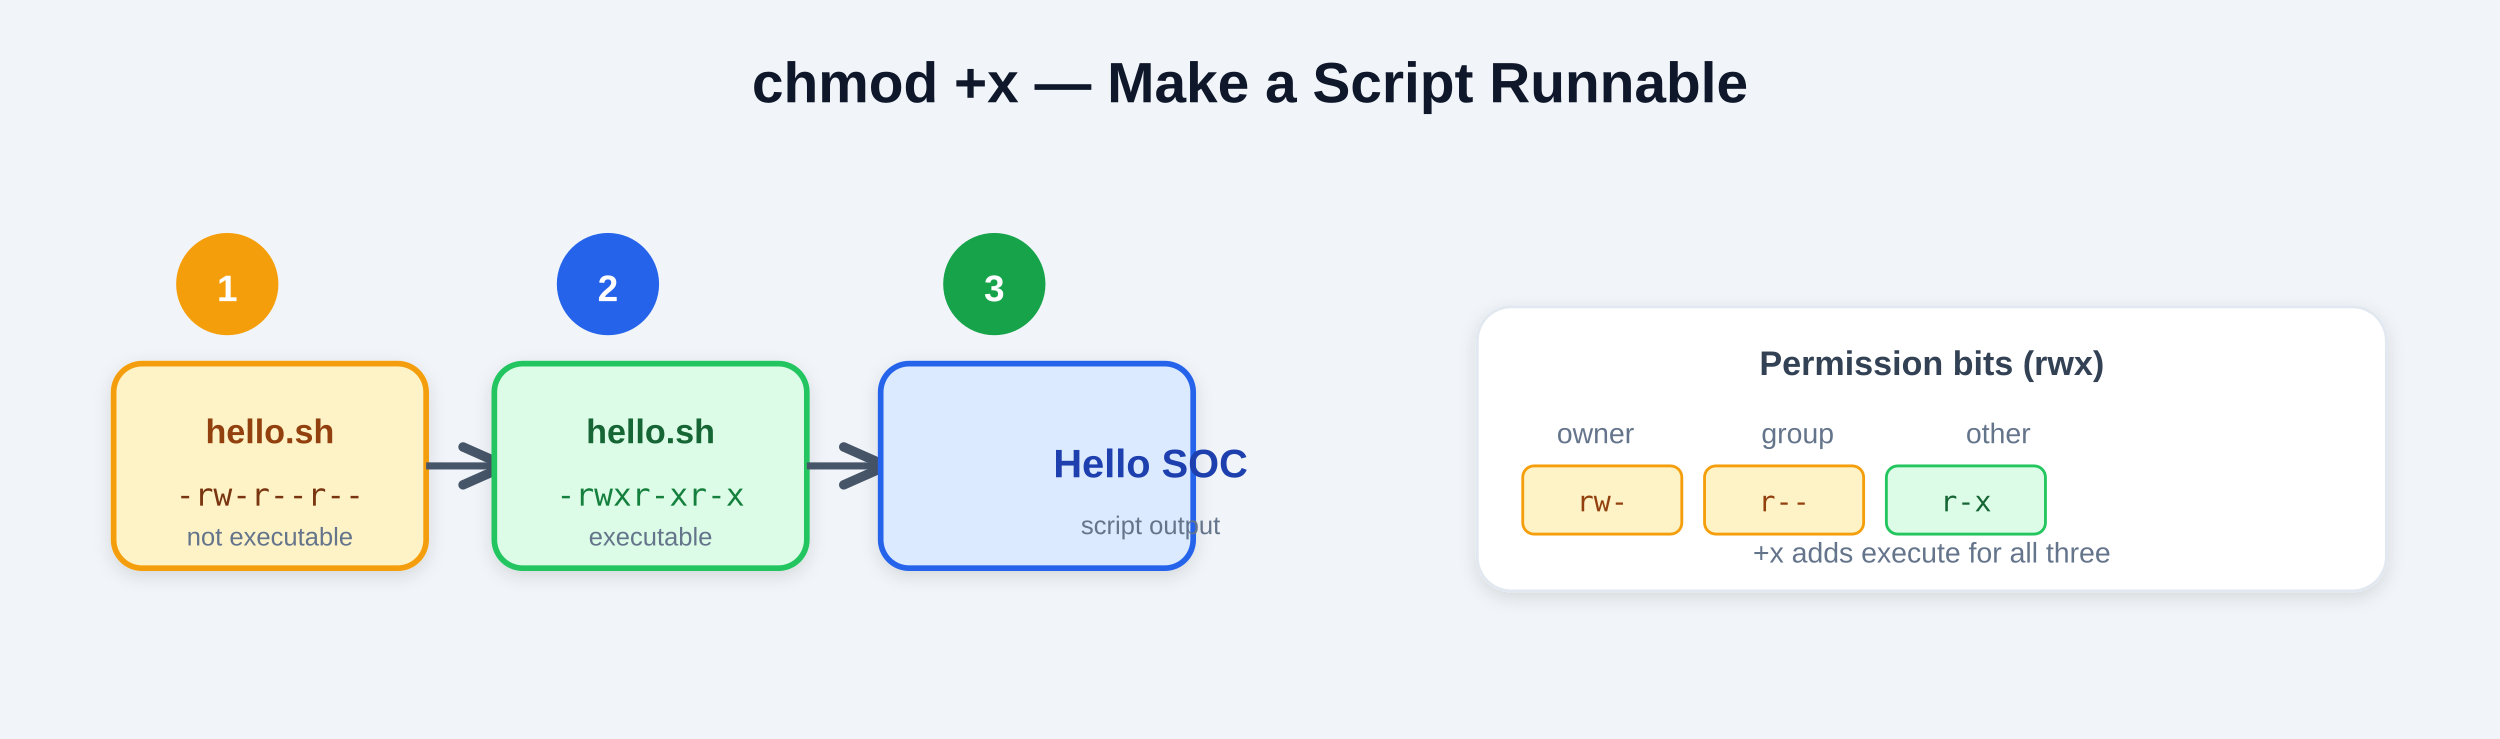
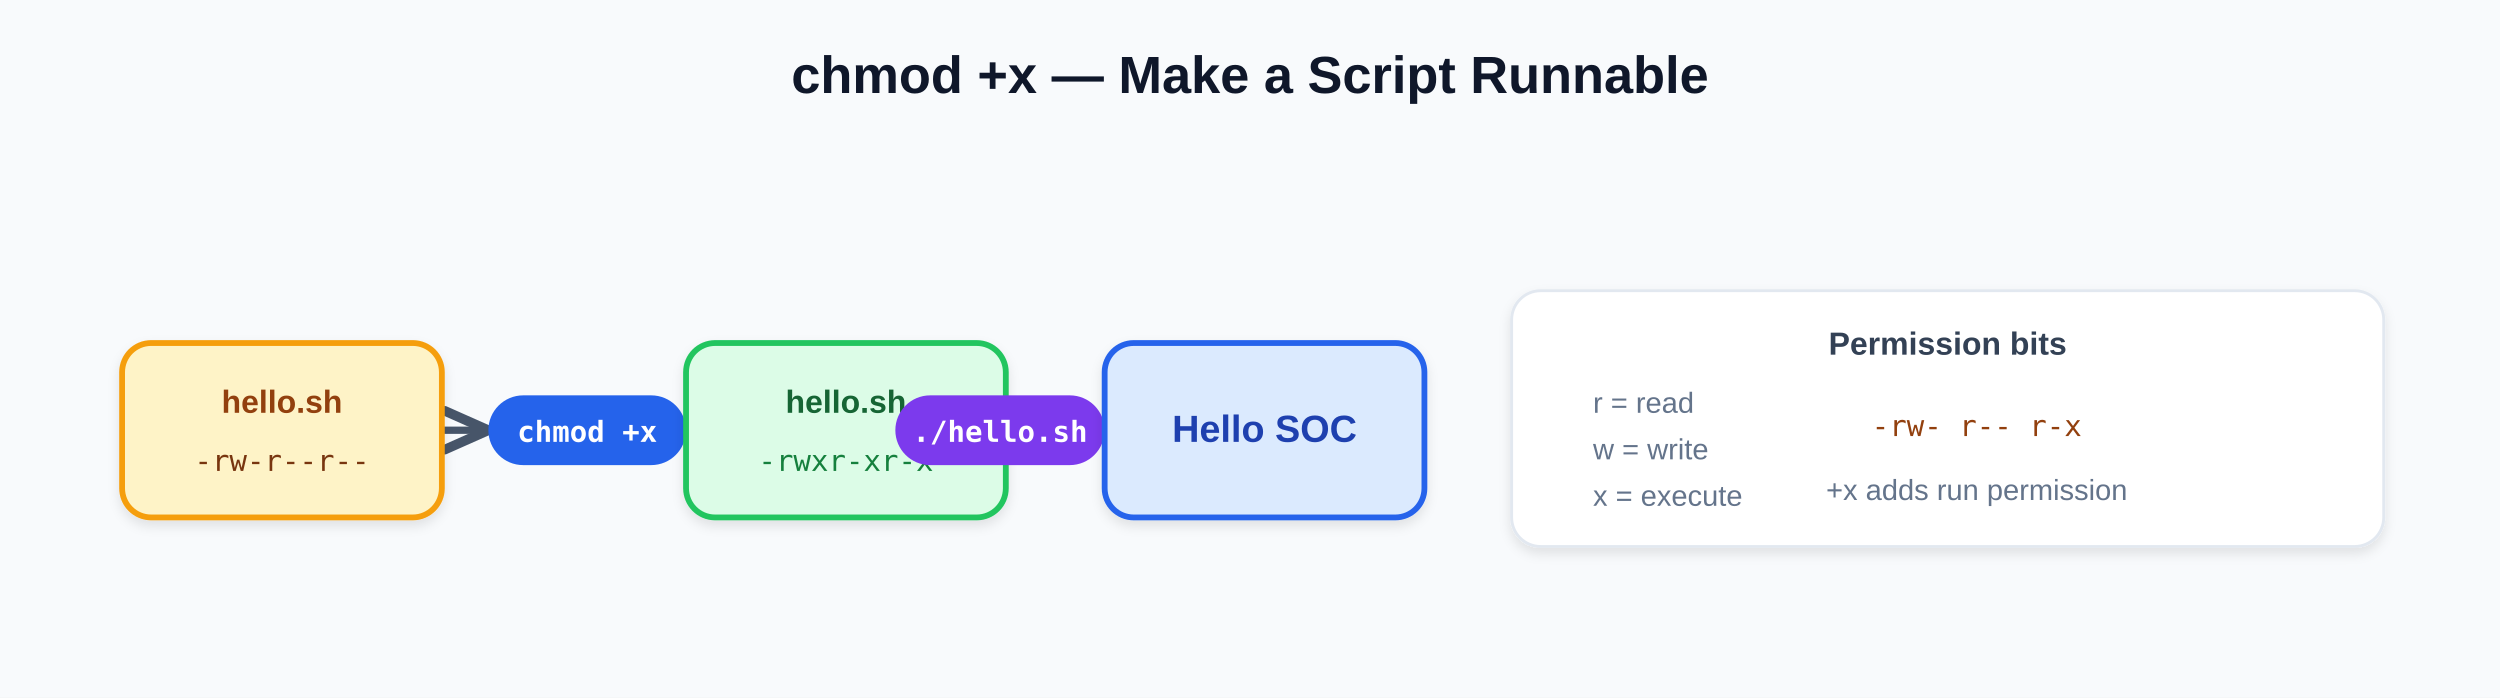
- <svg xmlns="http://www.w3.org/2000/svg" viewBox="0 0 880 260" role="img" aria-label="chmod flow">
+ <svg xmlns="http://www.w3.org/2000/svg" viewBox="0 0 860 240" role="img" aria-label="chmod flow">
  <defs>
    <filter id="sh" x="-20%" y="-20%" width="140%" height="140%">
-       <feDropShadow dx="0" dy="2" stdDeviation="3" flood-opacity="0.12" />
+       <feDropShadow dx="0" dy="2" stdDeviation="2" flood-opacity="0.10" />
    </filter>
    <marker id="f" viewBox="0 0 12 12" refX="10" refY="6" markerWidth="8" markerHeight="8" orient="auto">
      <path d="M1 2 L10 6 L1 10" fill="none" stroke="#475569" stroke-width="2" stroke-linecap="round" stroke-linejoin="round" />
    </marker>
  </defs>
-   <rect width="880" height="260" fill="#F1F5F9" />
-   <text x="440" y="36" text-anchor="middle" font-family="Arial, Helvetica, Sans-serif" font-size="20" font-weight="700" fill="#0F172A">chmod +x — Make a Script Runnable</text>
-   <circle cx="80" cy="100" r="18" fill="#F59E0B" />
-   <text x="80" y="106" text-anchor="middle" font-family="Arial, Helvetica, Sans-serif" font-size="13" font-weight="700" fill="#FFF">1</text>
-   <rect x="40" y="128" width="110" height="72" rx="10" fill="#FEF3C7" stroke="#F59E0B" stroke-width="2" filter="url(#sh)" />
-   <text x="95" y="156" text-anchor="middle" font-family="Arial, Helvetica, Sans-serif" font-size="12" font-weight="700" fill="#92400E">hello.sh</text>
-   <text x="95" y="178" text-anchor="middle" font-family="monospace" font-size="11" fill="#78350F">-rw-r--r--</text>
-   <text x="95" y="192" text-anchor="middle" font-family="Arial, Helvetica, Sans-serif" font-size="9" fill="#64748B">not executable</text>
-   <path d="M150 164 L178 164" fill="none" stroke="#475569" stroke-width="2.5" marker-end="url(#f)" />
-   <rect x="178" y="148" width="72" height="22" rx="11" fill="#2563EB" />
-   <text x="214" y="163" text-anchor="middle" font-family="monospace" font-size="10" font-weight="600" fill="#FFF">chmod +x</text>
-   <circle cx="214" cy="100" r="18" fill="#2563EB" />
-   <text x="214" y="106" text-anchor="middle" font-family="Arial, Helvetica, Sans-serif" font-size="13" font-weight="700" fill="#FFF">2</text>
-   <rect x="174" y="128" width="110" height="72" rx="10" fill="#DCFCE7" stroke="#22C55E" stroke-width="2" filter="url(#sh)" />
-   <text x="229" y="156" text-anchor="middle" font-family="Arial, Helvetica, Sans-serif" font-size="12" font-weight="700" fill="#166534">hello.sh</text>
-   <text x="229" y="178" text-anchor="middle" font-family="monospace" font-size="11" fill="#15803D">-rwxr-xr-x</text>
-   <text x="229" y="192" text-anchor="middle" font-family="Arial, Helvetica, Sans-serif" font-size="9" fill="#64748B">executable</text>
-   <path d="M284 164 L312 164" fill="none" stroke="#475569" stroke-width="2.5" marker-end="url(#f)" />
-   <rect x="312" y="148" width="76" height="22" rx="11" fill="#7C3AED" />
-   <text x="350" y="163" text-anchor="middle" font-family="monospace" font-size="10" font-weight="600" fill="#FFF">./hello.sh</text>
-   <circle cx="350" cy="100" r="18" fill="#16A34A" />
-   <text x="350" y="106" text-anchor="middle" font-family="Arial, Helvetica, Sans-serif" font-size="13" font-weight="700" fill="#FFF">3</text>
-   <rect x="310" y="128" width="110" height="72" rx="10" fill="#DBEAFE" stroke="#2563EB" stroke-width="2" filter="url(#sh)" />
-   <text x="405" y="168" text-anchor="middle" font-family="Arial, Helvetica, Sans-serif" font-size="14" font-weight="700" fill="#1E40AF">Hello SOC</text>
-   <text x="405" y="188" text-anchor="middle" font-family="Arial, Helvetica, Sans-serif" font-size="9" fill="#64748B">script output</text>
-   <rect x="520" y="108" width="320" height="100" rx="12" fill="#FFF" stroke="#E2E8F0" filter="url(#sh)" />
-   <text x="680" y="132" text-anchor="middle" font-family="Arial, Helvetica, Sans-serif" font-size="12" font-weight="700" fill="#334155">Permission bits (rwx)</text>
-   <text x="548" y="156" font-family="Arial, Helvetica, Sans-serif" font-size="10" fill="#64748B">owner</text>
-   <text x="620" y="156" font-family="Arial, Helvetica, Sans-serif" font-size="10" fill="#64748B">group</text>
-   <text x="692" y="156" font-family="Arial, Helvetica, Sans-serif" font-size="10" fill="#64748B">other</text>
-   <rect x="536" y="164" width="56" height="24" rx="4" fill="#FEF3C7" stroke="#F59E0B" />
-   <text x="564" y="180" text-anchor="middle" font-family="monospace" font-size="10" fill="#92400E">rw-</text>
-   <rect x="600" y="164" width="56" height="24" rx="4" fill="#FEF3C7" stroke="#F59E0B" />
-   <text x="628" y="180" text-anchor="middle" font-family="monospace" font-size="10" fill="#92400E">r--</text>
-   <rect x="664" y="164" width="56" height="24" rx="4" fill="#DCFCE7" stroke="#22C55E" />
-   <text x="692" y="180" text-anchor="middle" font-family="monospace" font-size="10" fill="#166534">r-x</text>
-   <text x="680" y="198" text-anchor="middle" font-family="Arial, Helvetica, Sans-serif" font-size="10" fill="#64748B">+x adds execute for all three</text>
+   <rect width="860" height="240" fill="#F8FAFC" />
+   <text x="430" y="32" text-anchor="middle" font-family="Arial, Helvetica, Sans-serif" font-size="18" font-weight="700" fill="#0F172A">chmod +x — Make a Script Runnable</text>
+   <path d="M152 148 L168 148" fill="none" stroke="#475569" stroke-width="2.5" marker-end="url(#f)" />
+   <path d="M292 148 L308 148" fill="none" stroke="#475569" stroke-width="2.5" marker-end="url(#f)" />
+   <path d="M432 148 L448 148" fill="none" stroke="#475569" stroke-width="2.5" marker-end="url(#f)" />
+   <rect x="42" y="118" width="110" height="60" rx="10" fill="#FEF3C7" stroke="#F59E0B" stroke-width="2" filter="url(#sh)" />
+   <text x="97" y="142" text-anchor="middle" font-family="Arial, Helvetica, Sans-serif" font-size="11" font-weight="700" fill="#92400E">hello.sh</text>
+   <text x="97" y="162" text-anchor="middle" font-family="monospace" font-size="10" fill="#78350F">-rw-r--r--</text>
+   <rect x="168" y="136" width="68" height="24" rx="12" fill="#2563EB" />
+   <text x="202" y="152" text-anchor="middle" font-family="monospace" font-size="10" font-weight="600" fill="#FFF">chmod +x</text>
+   <rect x="236" y="118" width="110" height="60" rx="10" fill="#DCFCE7" stroke="#22C55E" stroke-width="2" filter="url(#sh)" />
+   <text x="291" y="142" text-anchor="middle" font-family="Arial, Helvetica, Sans-serif" font-size="11" font-weight="700" fill="#166534">hello.sh</text>
+   <text x="291" y="162" text-anchor="middle" font-family="monospace" font-size="10" fill="#15803D">-rwxr-xr-x</text>
+   <rect x="308" y="136" width="72" height="24" rx="12" fill="#7C3AED" />
+   <text x="344" y="152" text-anchor="middle" font-family="monospace" font-size="10" font-weight="600" fill="#FFF">./hello.sh</text>
+   <rect x="380" y="118" width="110" height="60" rx="10" fill="#DBEAFE" stroke="#2563EB" stroke-width="2" filter="url(#sh)" />
+   <text x="435" y="152" text-anchor="middle" font-family="Arial, Helvetica, Sans-serif" font-size="13" font-weight="700" fill="#1E40AF">Hello SOC</text>
+   <rect x="520" y="100" width="300" height="88" rx="10" fill="#FFF" stroke="#E2E8F0" filter="url(#sh)" />
+   <text x="670" y="122" text-anchor="middle" font-family="Arial, Helvetica, Sans-serif" font-size="11" font-weight="700" fill="#334155">Permission bits</text>
+   <text x="548" y="142" font-family="Arial, Helvetica, Sans-serif" font-size="10" fill="#64748B">r = read</text>
+   <text x="548" y="158" font-family="Arial, Helvetica, Sans-serif" font-size="10" fill="#64748B">w = write</text>
+   <text x="548" y="174" font-family="Arial, Helvetica, Sans-serif" font-size="10" fill="#64748B">x = execute</text>
+   <text x="680" y="150" text-anchor="middle" font-family="monospace" font-size="10" fill="#92400E">-rw-  r--  r-x</text>
+   <text x="680" y="172" text-anchor="middle" font-family="Arial, Helvetica, Sans-serif" font-size="10" fill="#64748B">+x adds run permission</text>
</svg>
